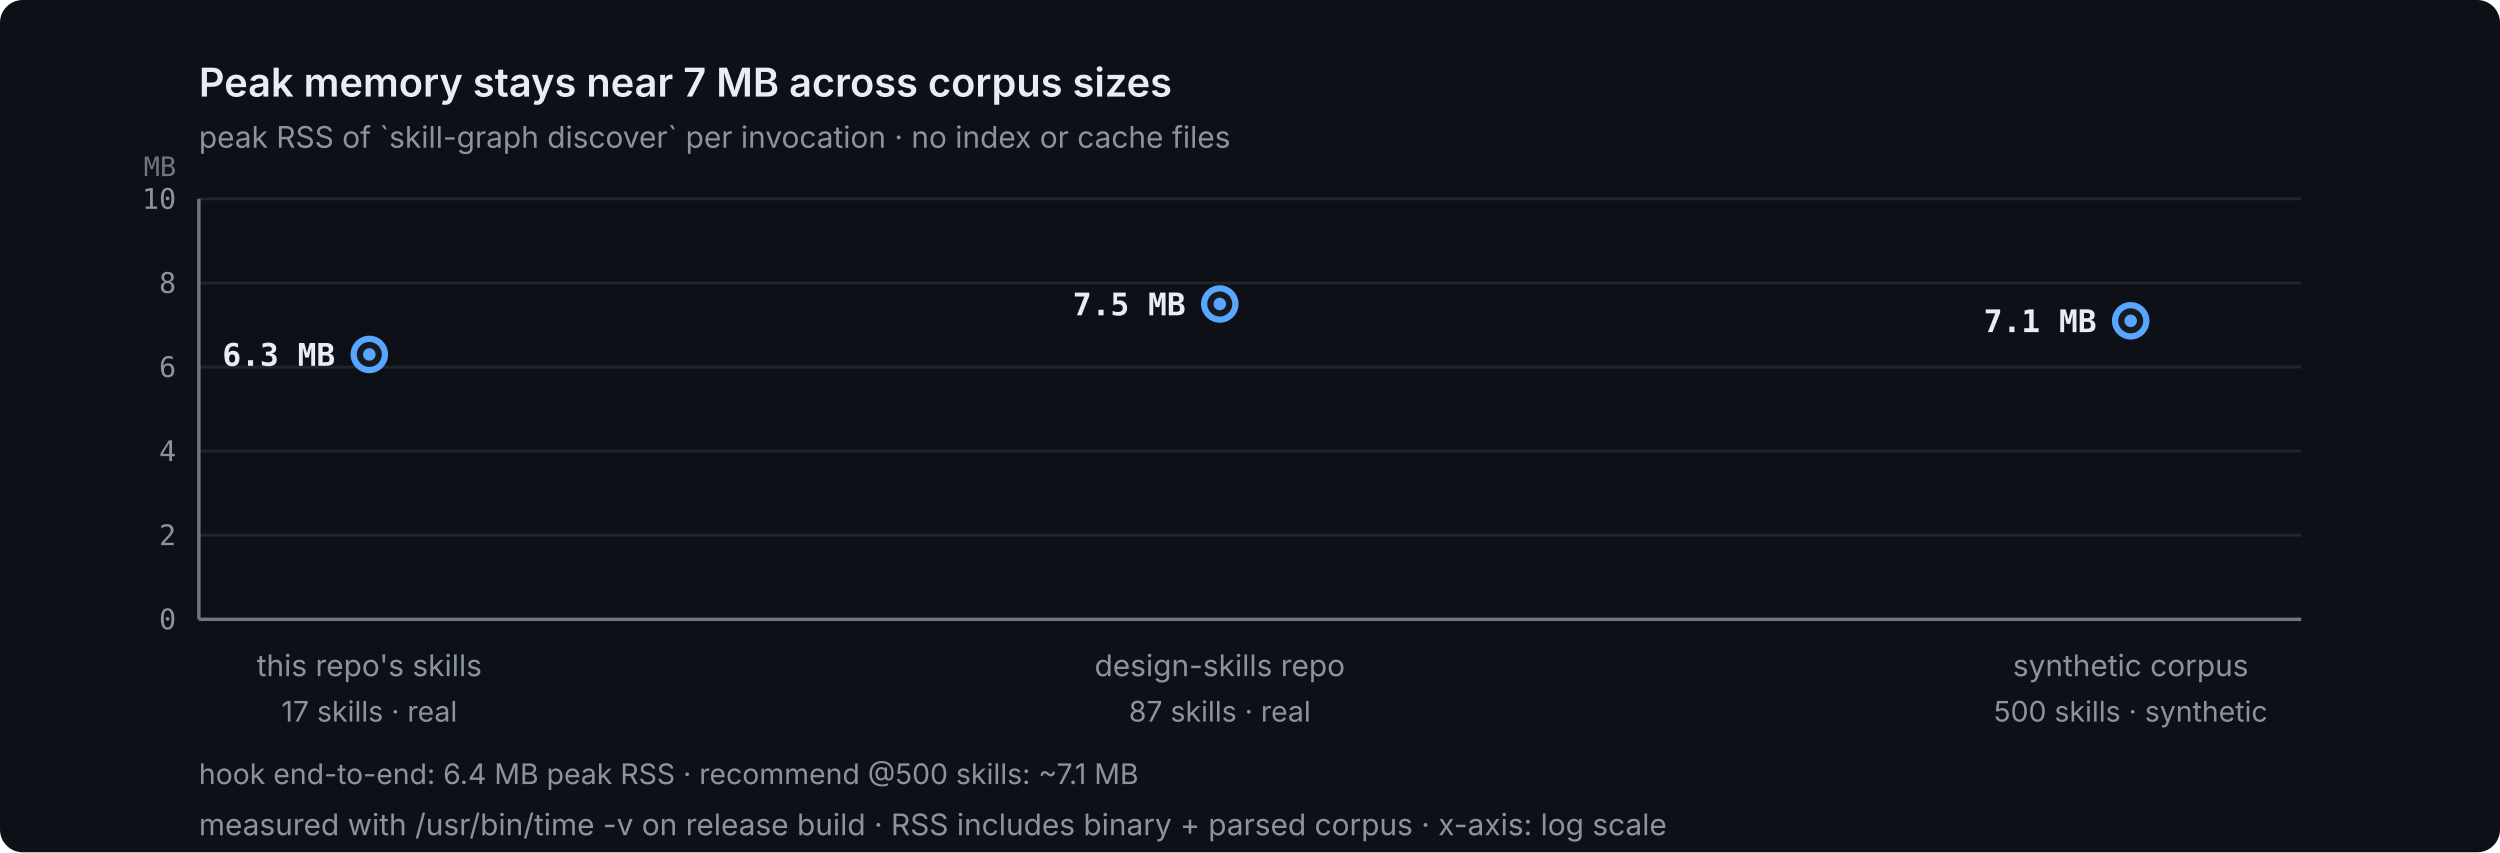
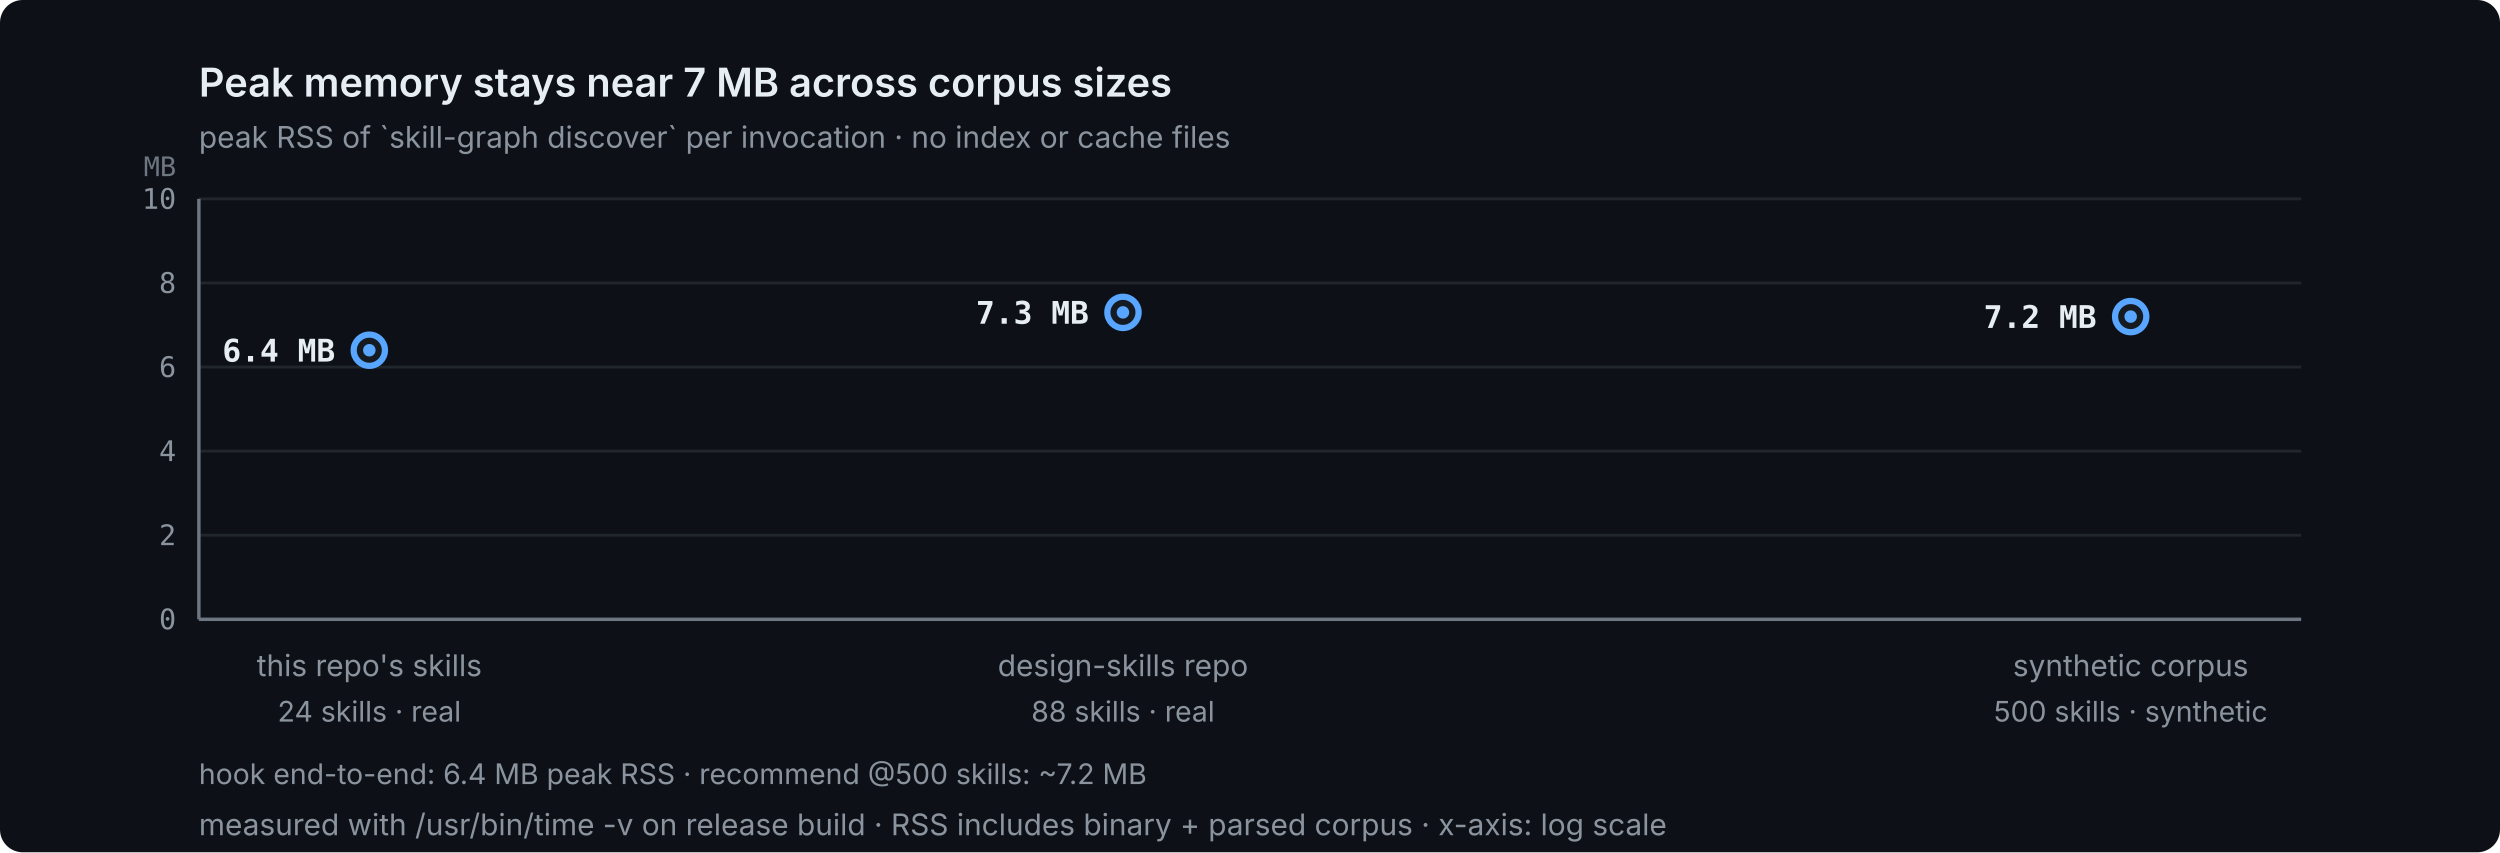
<svg xmlns="http://www.w3.org/2000/svg" width="880" height="300" viewBox="0 0 880 300" role="img" font-family="ui-sans-serif,system-ui,-apple-system,'Segoe UI',sans-serif">
  <rect width="880" height="300" fill="#0d1117" rx="8" />
  <g fill="#e6edf3">
    <text x="70" y="34" font-size="14" fill="#e6edf3" text-anchor="start" font-family="ui-sans-serif,system-ui,-apple-system,'Segoe UI',sans-serif" opacity="1.0" font-weight="600">Peak memory stays near 7 MB across corpus sizes</text>
    <text x="70" y="52" font-size="10.5" fill="#8b949e" text-anchor="start" font-family="ui-sans-serif,system-ui,-apple-system,'Segoe UI',sans-serif" opacity="1.0">peak RSS of `skill-graph discover` per invocation · no index or cache files</text>
    <line x1="70" y1="218.0" x2="810" y2="218.0" stroke="#21262d" stroke-width="1" opacity="1.0" />
    <text x="62" y="221.5" font-size="10" fill="#8b949e" text-anchor="end" font-family="ui-monospace,'SF Mono',Menlo,Consolas,monospace" opacity="1.0">0</text>
    <line x1="70" y1="188.4" x2="810" y2="188.4" stroke="#21262d" stroke-width="1" opacity="1.0" />
    <text x="62" y="191.9" font-size="10" fill="#8b949e" text-anchor="end" font-family="ui-monospace,'SF Mono',Menlo,Consolas,monospace" opacity="1.0">2</text>
    <line x1="70" y1="158.8" x2="810" y2="158.8" stroke="#21262d" stroke-width="1" opacity="1.0" />
    <text x="62" y="162.3" font-size="10" fill="#8b949e" text-anchor="end" font-family="ui-monospace,'SF Mono',Menlo,Consolas,monospace" opacity="1.0">4</text>
    <line x1="70" y1="129.2" x2="810" y2="129.2" stroke="#21262d" stroke-width="1" opacity="1.0" />
    <text x="62" y="132.7" font-size="10" fill="#8b949e" text-anchor="end" font-family="ui-monospace,'SF Mono',Menlo,Consolas,monospace" opacity="1.0">6</text>
    <line x1="70" y1="99.6" x2="810" y2="99.6" stroke="#21262d" stroke-width="1" opacity="1.0" />
    <text x="62" y="103.1" font-size="10" fill="#8b949e" text-anchor="end" font-family="ui-monospace,'SF Mono',Menlo,Consolas,monospace" opacity="1.0">8</text>
    <line x1="70" y1="70.0" x2="810" y2="70.0" stroke="#21262d" stroke-width="1" opacity="1.0" />
    <text x="62" y="73.5" font-size="10" fill="#8b949e" text-anchor="end" font-family="ui-monospace,'SF Mono',Menlo,Consolas,monospace" opacity="1.0">10</text>
    <text x="62" y="62" font-size="9.5" fill="#6e7681" text-anchor="end" font-family="ui-monospace,'SF Mono',Menlo,Consolas,monospace" opacity="1.0">MB</text>
    <line x1="70" y1="218" x2="810" y2="218" stroke="#6e7681" stroke-width="1.2" opacity="1.0" />
    <line x1="70" y1="70" x2="70" y2="218" stroke="#6e7681" stroke-width="1.2" opacity="1.0" />
-     <circle cx="130.0" cy="124.76" r="5.5" fill="#161b22" stroke="#58a6ff" stroke-width="2.2" />
-     <circle cx="130.0" cy="124.76" r="2.2" fill="#58a6ff" />
-     <text x="118.0" y="128.76" font-size="11" fill="#e6edf3" text-anchor="end" font-family="ui-monospace,'SF Mono',Menlo,Consolas,monospace" opacity="1.0" font-weight="600">6.3 MB</text>
+     <circle cx="130.0" cy="123.28" r="5.5" fill="#161b22" stroke="#58a6ff" stroke-width="2.2" />
+     <circle cx="130.0" cy="123.28" r="2.2" fill="#58a6ff" />
+     <text x="118.0" y="127.28" font-size="11" fill="#e6edf3" text-anchor="end" font-family="ui-monospace,'SF Mono',Menlo,Consolas,monospace" opacity="1.0" font-weight="600">6.4 MB</text>
    <text x="130.0" y="238" font-size="10.5" fill="#8b949e" text-anchor="middle" font-family="ui-sans-serif,system-ui,-apple-system,'Segoe UI',sans-serif" opacity="1.0">this repo's skills</text>
-     <text x="130.0" y="254" font-size="10" fill="#8b949e" text-anchor="middle" font-family="ui-sans-serif,system-ui,-apple-system,'Segoe UI',sans-serif" opacity="1.0">17 skills · real</text>
-     <circle cx="429.365" cy="107.0" r="5.5" fill="#161b22" stroke="#58a6ff" stroke-width="2.2" />
-     <circle cx="429.365" cy="107.0" r="2.2" fill="#58a6ff" />
-     <text x="417.365" y="111.0" font-size="11" fill="#e6edf3" text-anchor="end" font-family="ui-monospace,'SF Mono',Menlo,Consolas,monospace" opacity="1.0" font-weight="600">7.5 MB</text>
-     <text x="429.365" y="238" font-size="10.5" fill="#8b949e" text-anchor="middle" font-family="ui-sans-serif,system-ui,-apple-system,'Segoe UI',sans-serif" opacity="1.0">design-skills repo</text>
-     <text x="429.365" y="254" font-size="10" fill="#8b949e" text-anchor="middle" font-family="ui-sans-serif,system-ui,-apple-system,'Segoe UI',sans-serif" opacity="1.0">87 skills · real</text>
-     <circle cx="750.0" cy="112.92" r="5.5" fill="#161b22" stroke="#58a6ff" stroke-width="2.2" />
-     <circle cx="750.0" cy="112.92" r="2.2" fill="#58a6ff" />
-     <text x="738.0" y="116.92" font-size="11" fill="#e6edf3" text-anchor="end" font-family="ui-monospace,'SF Mono',Menlo,Consolas,monospace" opacity="1.0" font-weight="600">7.1 MB</text>
+     <text x="130.0" y="254" font-size="10" fill="#8b949e" text-anchor="middle" font-family="ui-sans-serif,system-ui,-apple-system,'Segoe UI',sans-serif" opacity="1.0">24 skills · real</text>
+     <circle cx="395.286" cy="109.96" r="5.5" fill="#161b22" stroke="#58a6ff" stroke-width="2.2" />
+     <circle cx="395.286" cy="109.96" r="2.2" fill="#58a6ff" />
+     <text x="383.286" y="113.96" font-size="11" fill="#e6edf3" text-anchor="end" font-family="ui-monospace,'SF Mono',Menlo,Consolas,monospace" opacity="1.0" font-weight="600">7.3 MB</text>
+     <text x="395.286" y="238" font-size="10.5" fill="#8b949e" text-anchor="middle" font-family="ui-sans-serif,system-ui,-apple-system,'Segoe UI',sans-serif" opacity="1.0">design-skills repo</text>
+     <text x="395.286" y="254" font-size="10" fill="#8b949e" text-anchor="middle" font-family="ui-sans-serif,system-ui,-apple-system,'Segoe UI',sans-serif" opacity="1.0">88 skills · real</text>
+     <circle cx="750.0" cy="111.44" r="5.5" fill="#161b22" stroke="#58a6ff" stroke-width="2.2" />
+     <circle cx="750.0" cy="111.44" r="2.2" fill="#58a6ff" />
+     <text x="738.0" y="115.44" font-size="11" fill="#e6edf3" text-anchor="end" font-family="ui-monospace,'SF Mono',Menlo,Consolas,monospace" opacity="1.0" font-weight="600">7.2 MB</text>
    <text x="750.0" y="238" font-size="10.5" fill="#8b949e" text-anchor="middle" font-family="ui-sans-serif,system-ui,-apple-system,'Segoe UI',sans-serif" opacity="1.0">synthetic corpus</text>
    <text x="750.0" y="254" font-size="10" fill="#8b949e" text-anchor="middle" font-family="ui-sans-serif,system-ui,-apple-system,'Segoe UI',sans-serif" opacity="1.0">500 skills · synthetic</text>
-     <text x="70" y="276" font-size="10" fill="#8b949e" text-anchor="start" font-family="ui-sans-serif,system-ui,-apple-system,'Segoe UI',sans-serif" opacity="1.0">hook end-to-end: 6.4 MB peak RSS · recommend @500 skills: ~7.1 MB</text>
+     <text x="70" y="276" font-size="10" fill="#8b949e" text-anchor="start" font-family="ui-sans-serif,system-ui,-apple-system,'Segoe UI',sans-serif" opacity="1.0">hook end-to-end: 6.4 MB peak RSS · recommend @500 skills: ~7.2 MB</text>
    <text x="70" y="294" font-size="10.5" fill="#8b949e" text-anchor="start" font-family="ui-sans-serif,system-ui,-apple-system,'Segoe UI',sans-serif" opacity="1.0">measured with /usr/bin/time -v on release build · RSS includes binary + parsed corpus · x-axis: log scale</text>
  </g>
</svg>
